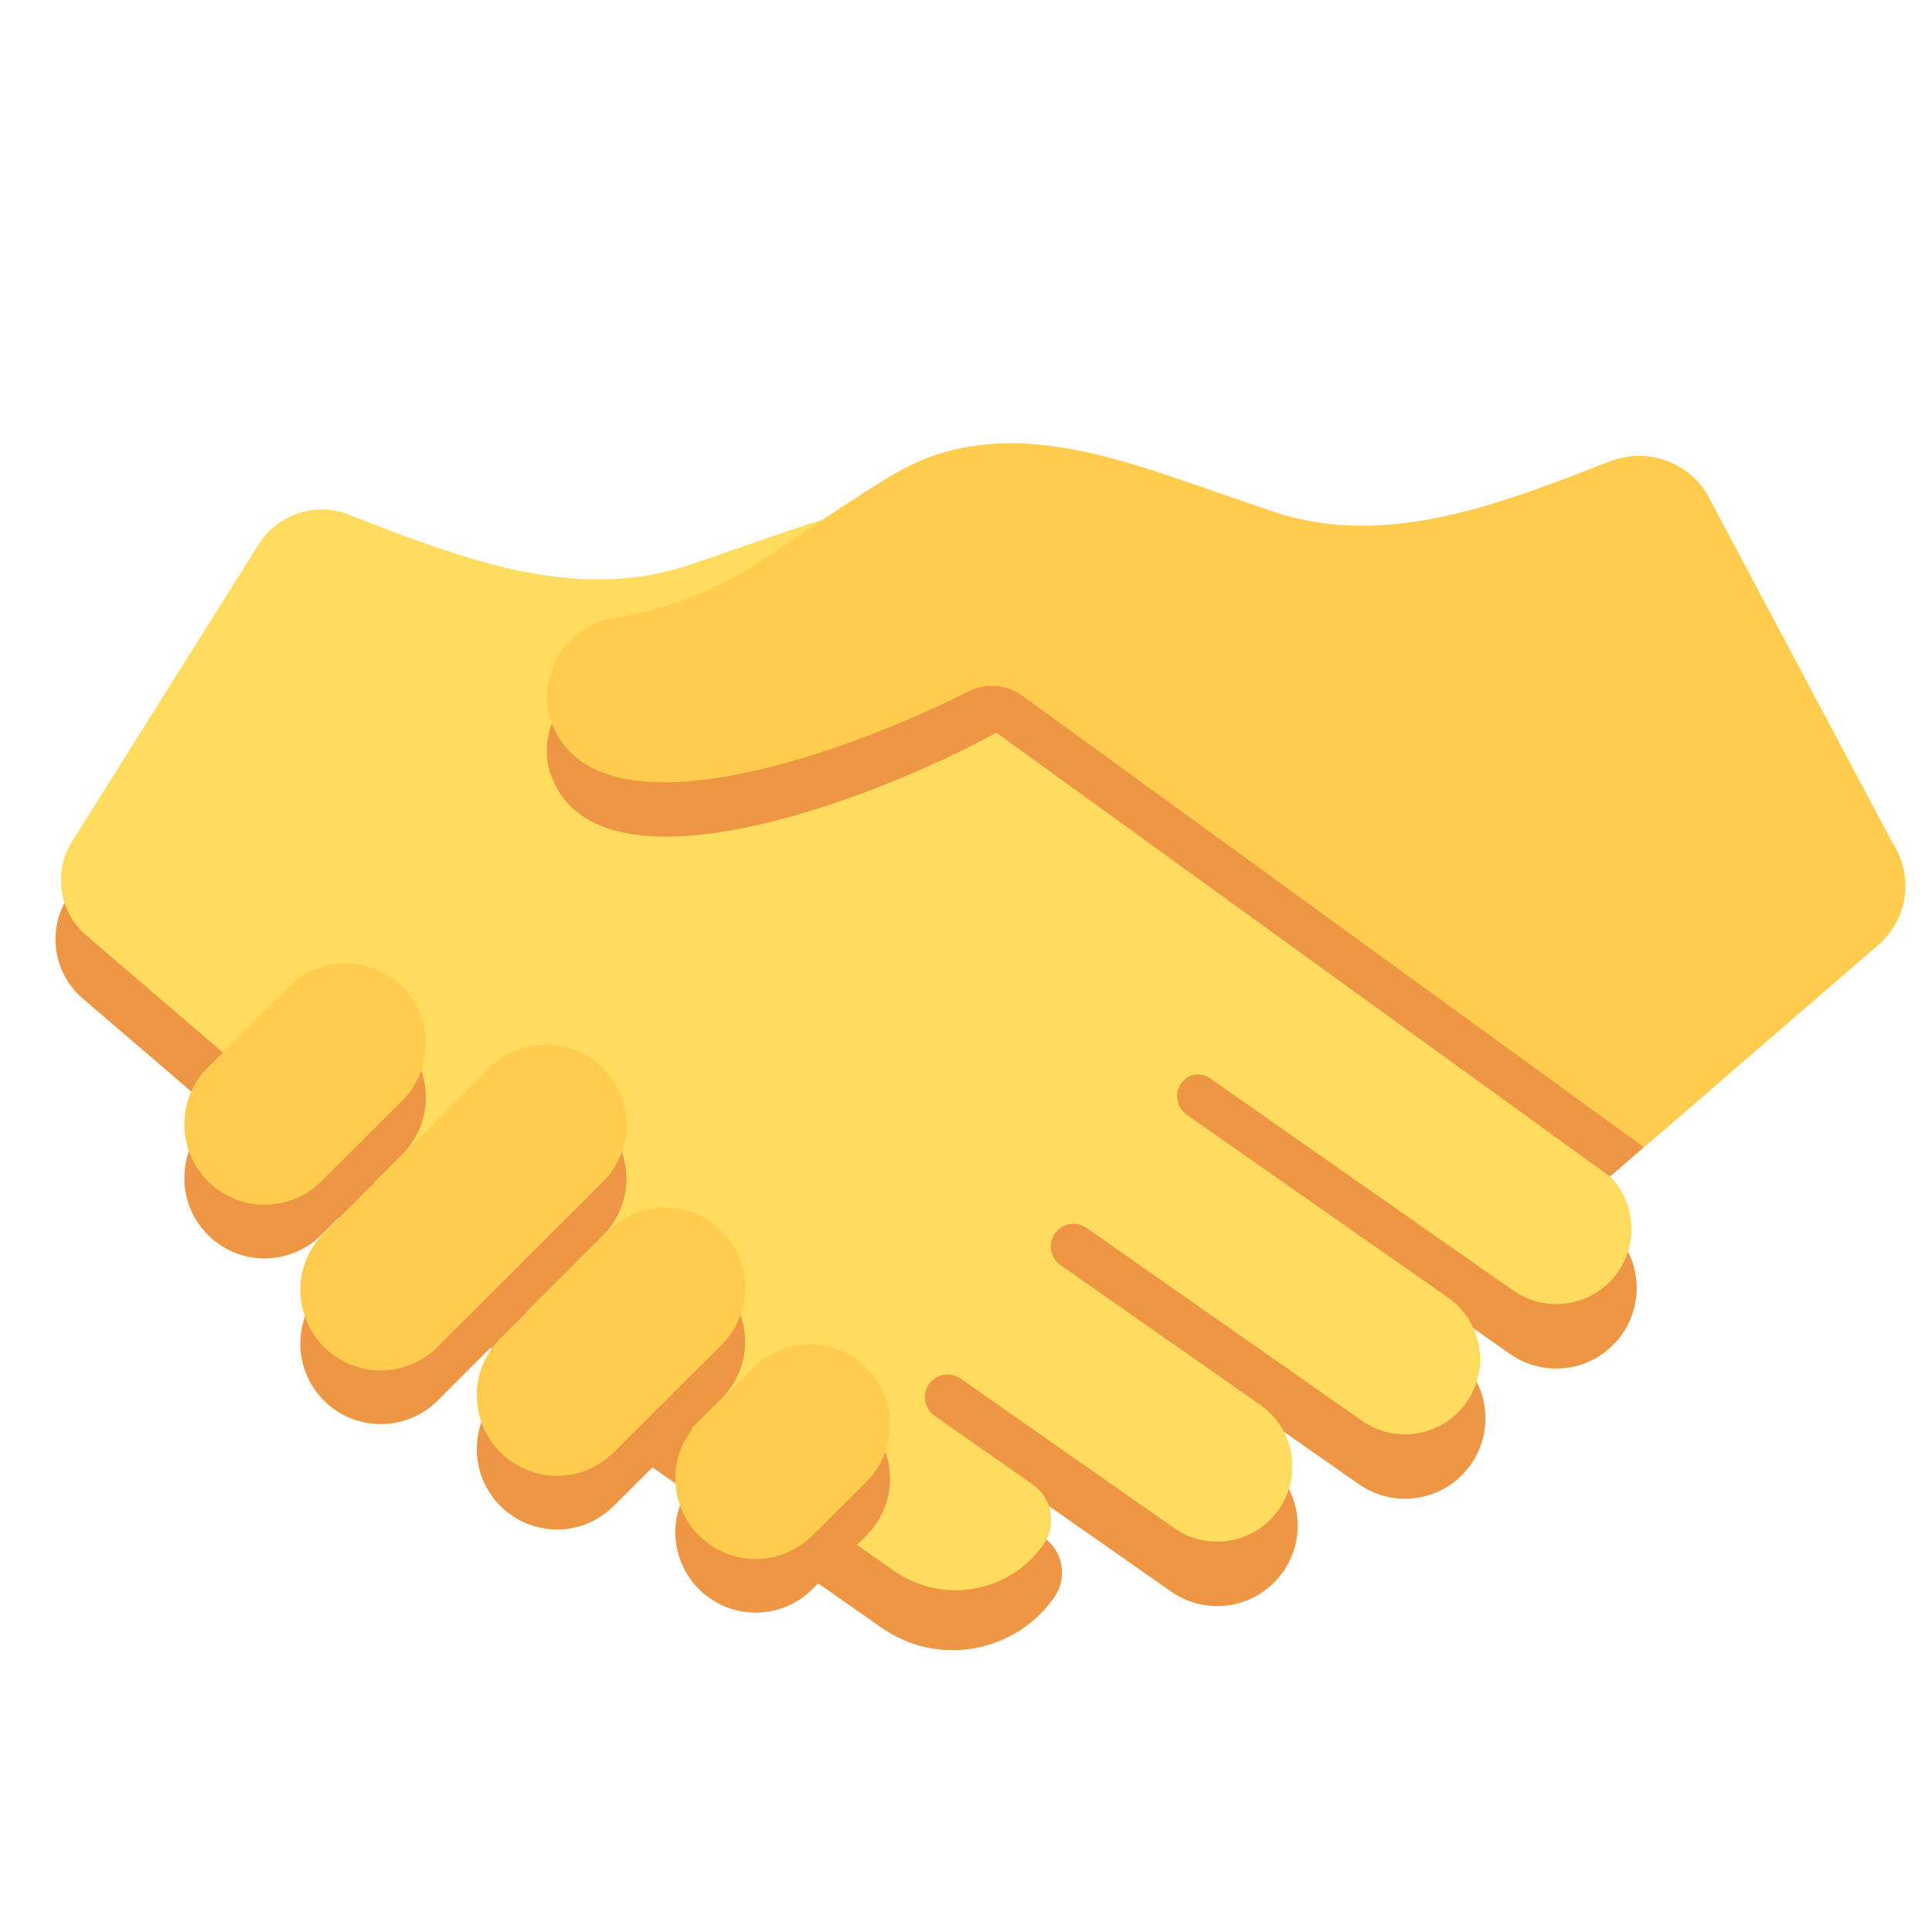
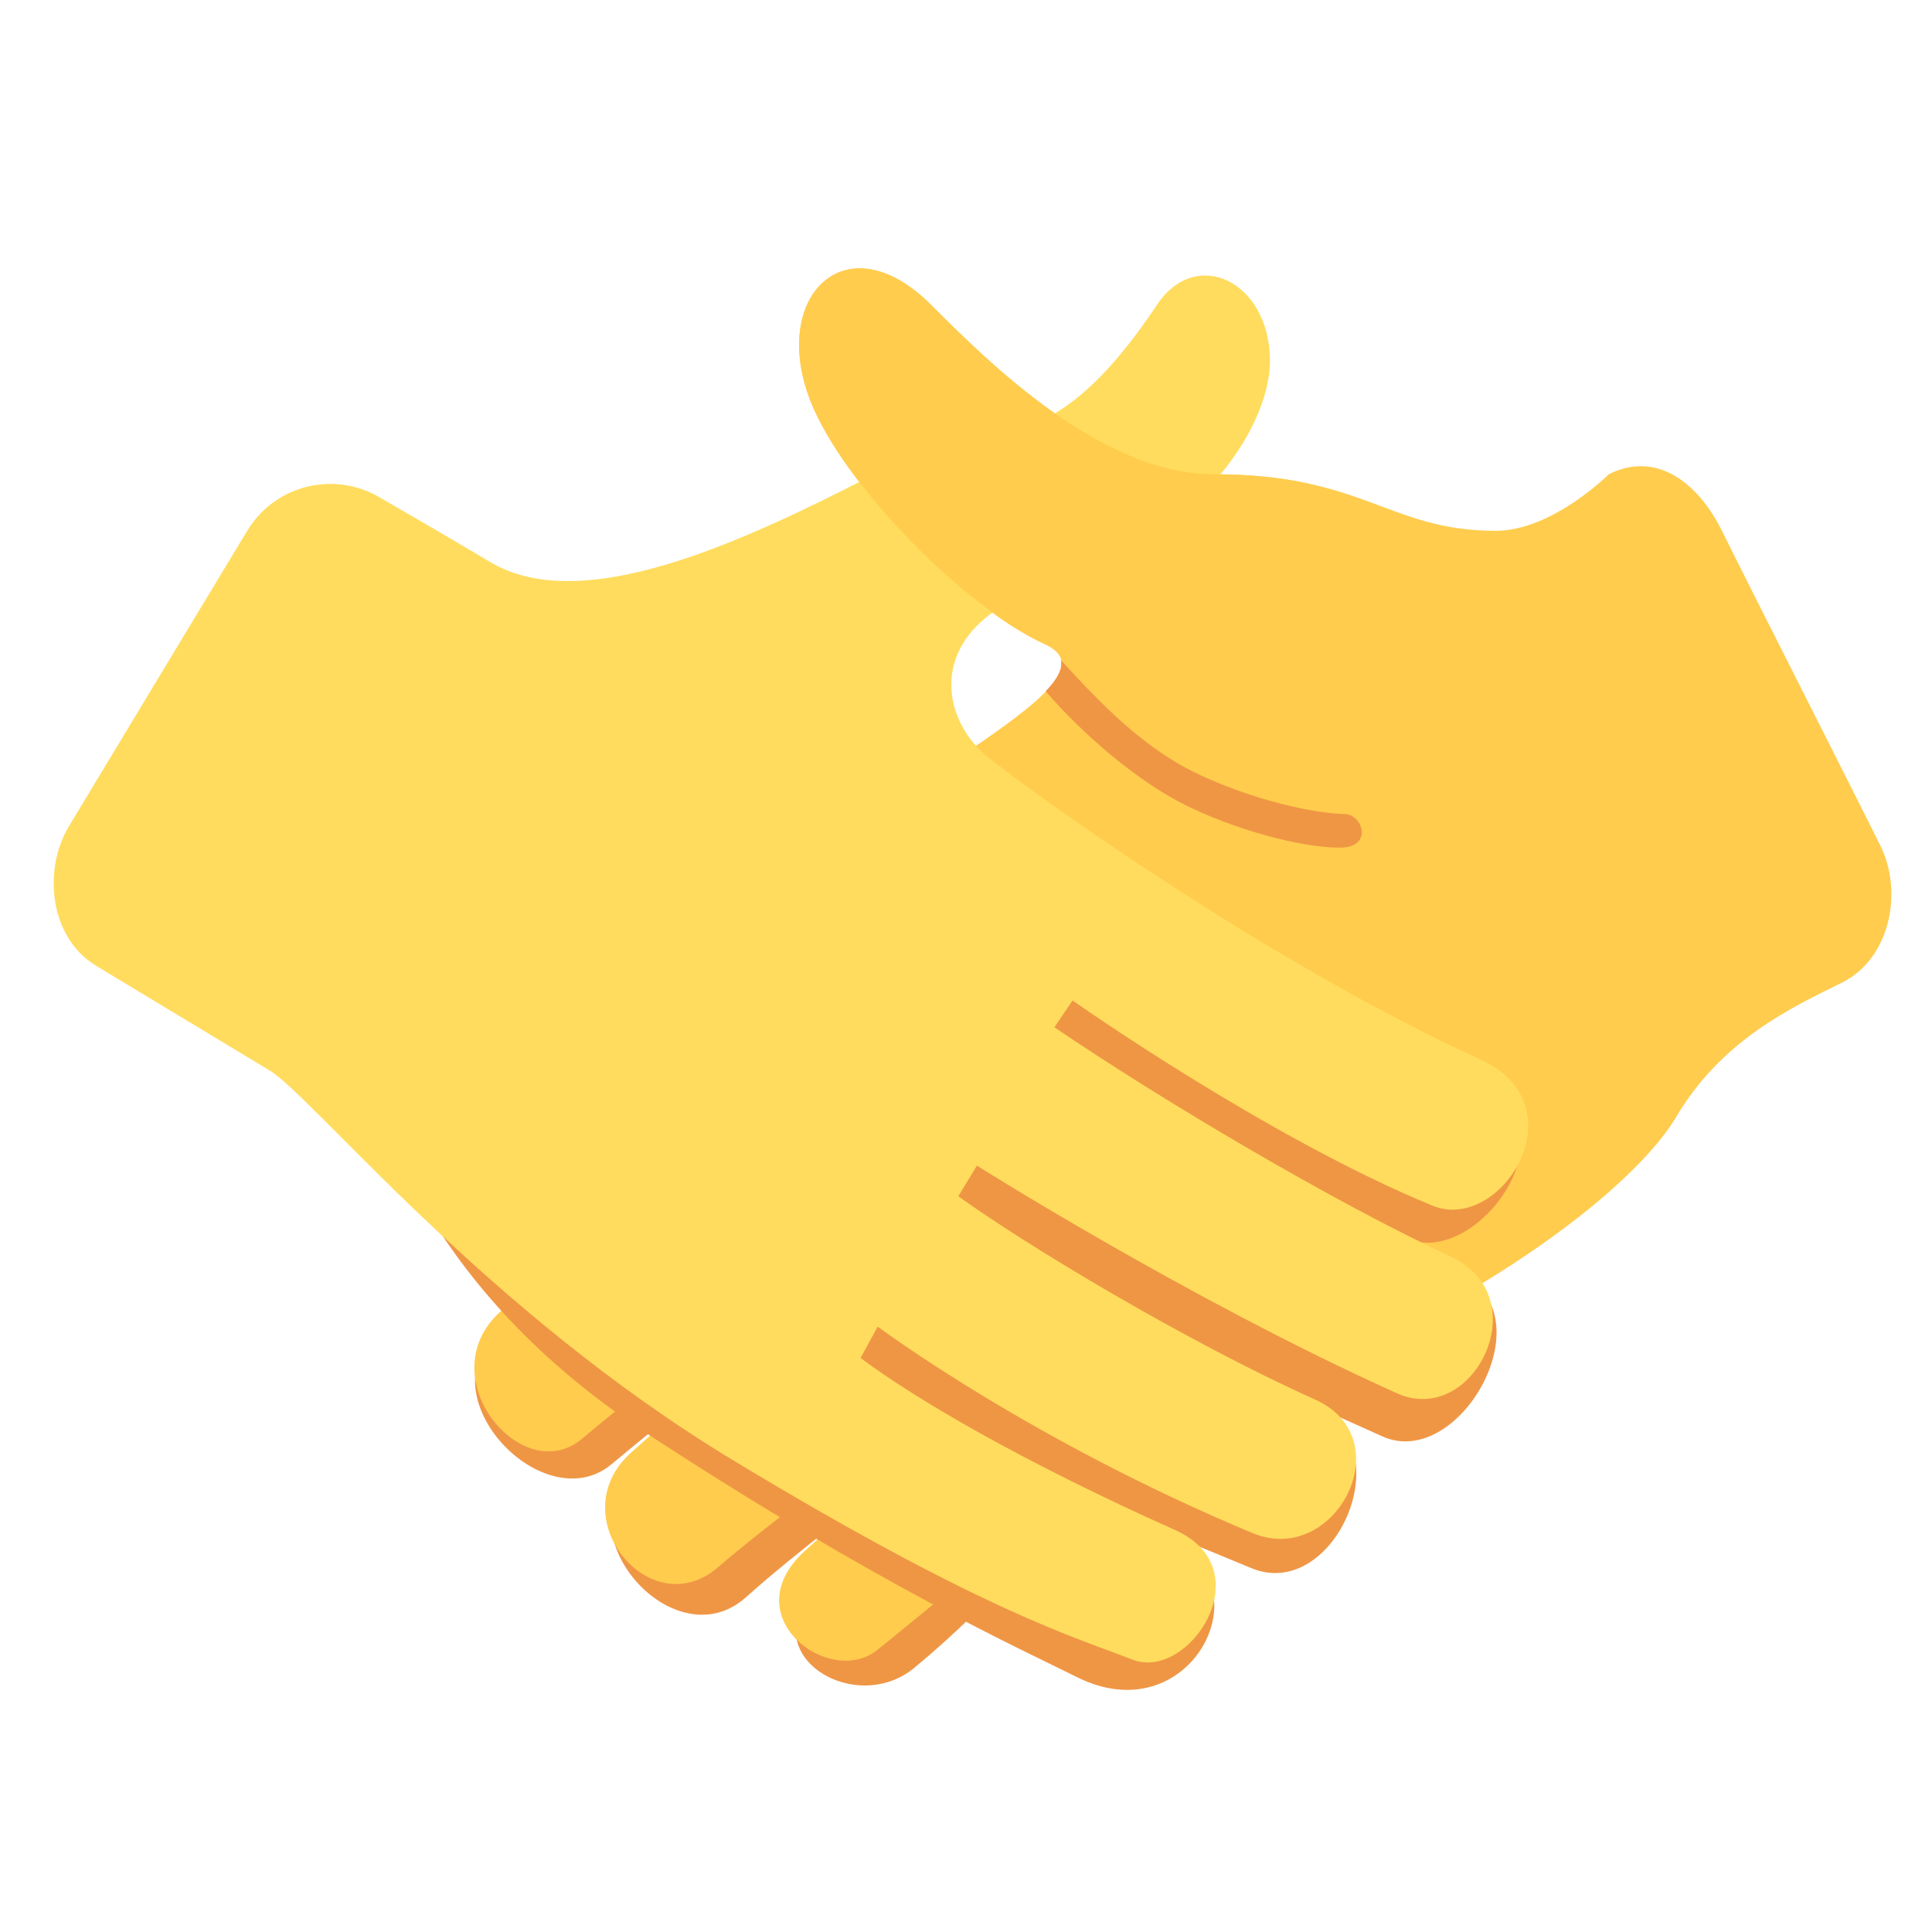
- <svg xmlns="http://www.w3.org/2000/svg" viewBox="0 0 36 36" xml:space="preserve">
-   <path fill="#EF9645" d="M16.428 30.331a2.31 2.31 0 0 0 3.217-.568.798.798 0 0 0-.197-1.114l-1.85-1.949 4.222 2.955a1.497 1.497 0 0 0 2.089-.369 1.5 1.5 0 0 0-.369-2.089l-3.596-3.305 5.375 3.763a1.497 1.497 0 0 0 2.089-.369 1.5 1.5 0 0 0-.369-2.089l-4.766-4.073 5.864 4.105a1.497 1.497 0 0 0 2.089-.369 1.5 1.5 0 0 0-.369-2.089L4.733 11.194l-3.467 5.521c-.389.6-.283 1.413.276 1.891l7.786 6.671c.355.304.724.591 1.107.859l5.993 4.195z" />
-   <path fill="#FFDC5D" d="M29.802 21.752 18.5 13.601l-.059-.08.053-.08.053-.053.854.469c.958.62 3.147 1.536 4.806 1.536 1.135 0 1.815-.425 2.018-1.257a1.409 1.409 0 0 0-1.152-1.622 6.788 6.788 0 0 1-2.801-1.091l-.555-.373c-.624-.421-1.331-.898-1.853-1.206-.65-.394-1.357-.585-2.163-.585-1.196 0-2.411.422-3.585.83l-1.266.436a5.18 5.18 0 0 1-1.696.271c-1.544 0-3.055-.586-4.516-1.152l-.147-.058a1.389 1.389 0 0 0-1.674.56L1.35 15.669a1.357 1.357 0 0 0 .257 1.761l7.785 6.672c.352.301.722.588 1.1.852l6.165 4.316a2 2 0 0 0 2.786-.491.803.803 0 0 0-.196-1.115l-1.833-1.283a.424.424 0 0 1-.082-.618.422.422 0 0 1 .567-.075l3.979 2.785a1.4 1.4 0 0 0 1.606-2.294l-3.724-2.606a.424.424 0 0 1-.082-.618.423.423 0 0 1 .567-.075l5.132 3.593a1.4 1.4 0 0 0 1.606-2.294l-4.868-3.407a.42.42 0 0 1-.081-.618.377.377 0 0 1 .506-.066l5.656 3.959a1.4 1.4 0 0 0 1.606-2.295z" />
-   <path d="M16.536 27.929c-.07.267-.207.498-.389.681l-1.004.996a1.494 1.494 0 0 1-1.437.396 1.5 1.5 0 0 1-.683-2.512l1.004-.996a1.494 1.494 0 0 1 1.437-.396 1.502 1.502 0 0 1 1.072 1.831zM5.992 23.008l1.503-1.497a1.5 1.5 0 0 0-.444-2.429 1.495 1.495 0 0 0-1.674.31l-1.503 1.497a1.5 1.5 0 0 0 .445 2.429 1.496 1.496 0 0 0 1.673-.31zm5.204.052a1.5 1.5 0 1 0-2.122-2.118L6.072 23.94a1.5 1.5 0 1 0 2.122 2.118l3.002-2.998zm2.25 3a1.5 1.5 0 0 0-.945-2.555 1.489 1.489 0 0 0-1.173.44L9.323 25.94a1.5 1.5 0 0 0 .945 2.556c.455.036.874-.141 1.173-.44l2.005-1.996zm16.555-4.137.627-.542-6.913-10.85-12.27 1.985a1.507 1.507 0 0 0-1.235 1.737c.658 2.695 6.003.693 8.355-.601l11.436 8.271z" fill="#EF9645" />
-   <path d="M16.536 26.929c-.07.267-.207.498-.389.681l-1.004.996a1.494 1.494 0 0 1-1.437.396 1.5 1.5 0 0 1-.683-2.512l1.004-.996a1.494 1.494 0 0 1 1.437-.396 1.502 1.502 0 0 1 1.072 1.831zM5.992 22.008l1.503-1.497a1.5 1.5 0 0 0-.444-2.429 1.497 1.497 0 0 0-1.674.31l-1.503 1.497a1.5 1.5 0 0 0 .445 2.429 1.496 1.496 0 0 0 1.673-.31zm5.204.052a1.5 1.5 0 1 0-2.122-2.118L6.072 22.94a1.5 1.5 0 1 0 2.122 2.118l3.002-2.998zm2.25 3a1.5 1.5 0 0 0-.945-2.555 1.489 1.489 0 0 0-1.173.44L9.323 24.94a1.5 1.5 0 0 0 .945 2.556c.455.036.874-.141 1.173-.44l2.005-1.996zm21.557-7.456a1.45 1.45 0 0 0 .269-1.885l-.003-.005-3.467-6.521a1.488 1.488 0 0 0-1.794-.6c-1.992.771-4.174 1.657-6.292.937l-1.098-.377c-1.948-.675-4.066-1.466-6-.294-.695.409-1.738 1.133-2.411 1.58a6.873 6.873 0 0 1-2.762 1.076 1.502 1.502 0 0 0-1.235 1.737c.613 2.512 5.3.908 7.838-.369a.968.968 0 0 1 1.002.081l11.584 8.416 4.369-3.776z" fill="#FFCC4D" />
+ <svg xmlns="http://www.w3.org/2000/svg" viewBox="0 0 36 36">
+   <path fill="#EF9645" d="M17 18s-6.031 5.274-7.74 6.832c-1.323 1.203.88 3.498 2.135 2.452 3.333-2.785 6.493-4.85 6.493-4.85l.367.526c-1.309.79-4.693 2.858-6.449 4.438-1.324 1.19.767 3.553 2.093 2.365 1.822-1.634 5.995-4.565 5.995-4.565l.368.384c-1.08.679-2.772 1.94-4.985 3.958-1.332 1.215.619 2.485 1.764 1.534 3.116-2.586 3.232-4.383 6.661-5.85C28.935 22.986 17 18 17 18z" />
+   <path fill="#FFCC4D" d="M29.979 8.836c.881-.438 1.653.144 2.106 1.053.448.911 2.532 5.015 2.953 5.869.425.852.191 2.103-.719 2.553-.911.453-2.234 1.054-3.092 2.512-.465.794-2.396 2.887-7.629 5.129-3.427 1.462-6.165 3.938-7.261 4.8-.886.698-2.673-.637-1.343-1.85 2.214-2.02 3.906-3.281 4.985-3.958l-.368-.386s-4.381 3.056-6.238 4.65c-1.261 1.085-2.938-.953-1.613-2.142 1.757-1.58 4.902-3.954 6.211-4.744l-.366-.529s-3.43 2.231-6.765 5.02c-1.113.93-2.847-1.159-1.525-2.364 1.71-1.555 5.043-4.343 7.093-5.499l-.196-.609s-3.218 1.805-5.996 4.494c-.994.961-2.974-.818-1.525-2.293 3.462-3.522 7.958-5.609 9.154-6.413 1.606-1.08 2.451-1.754 1.606-2.133-1.274-.573-3.396-2.582-4.21-4.21-1.053-2.106.44-3.77 2.105-2.106 1.053 1.053 3.159 3.158 5.263 3.158 2.829 0 3.262 1.053 5.264 1.053 1.054-.002 2.106-1.055 2.106-1.055" />
+   <path fill="#EF9645" d="M25.048 15.167c-.334.001-1.439-.15-2.684-.725-1.073-.494-1.905-1.39-2.597-2.142.039.161-.065.354-.283.58.681.792 1.723 1.696 2.654 2.146 1.082.525 2.315.79 2.871.767.572-.024.385-.622.039-.626zm2.167 8.58c-2.264-1.054-4.062-1.934-.974-.66 1.277.525 3.194-2.06 1.315-2.917C23.774 18.444 12 12 12 12s-6.368 7.437-5.58 7.914c.789.474 1.118 3.849 5.665 6.818 4.298 2.808 6.975 4.015 7.981 4.518 2.107 1.053 3.477-1.678 1.833-2.412-2.833-1.266-2.734-1.343 1.418.382 1.537.64 2.829-2.25 1.205-2.981-2.422-1.089-2.64-1.221 1.239.527 1.435.643 3.073-2.264 1.454-3.019z" />
+   <path fill="#FFDC5D" d="M7.09 9.278c-.842-.509-1.96-.256-2.485.615-.525.871-2.828 4.683-3.319 5.5-.492.816-.364 2.079.506 2.604.87.526 2.447 1.477 3.236 1.952.789.477 4.011 4.477 8.662 7.279 4.648 2.808 6.366 3.286 7.412 3.697 1.05.41 2.437-1.683.793-2.416-2.837-1.268-4.836-2.438-5.859-3.205l.318-.585s2.837 2.12 6.987 3.848c1.537.64 2.79-1.754 1.167-2.487-2.423-1.089-5.412-2.894-6.651-3.79l.346-.571s3.946 2.494 7.825 4.242c1.431.645 2.632-1.786 1.013-2.542-2.26-1.054-5.448-2.955-7.394-4.277l.338-.5s3.615 2.551 6.705 3.823c1.277.528 2.78-1.861.899-2.721C23.81 18.019 19.525 15 18.401 14.1c-.918-.737-1.181-2.413 1.052-3.158 3.158-1.053 4.211-3.158 4.211-4.211 0-1.489-1.376-2.146-2.104-1.053-2.107 3.158-3.166 2.082-5.263 3.158-2.514 1.291-5.466 2.662-7.179 1.628-.733-.441-2.028-1.186-2.028-1.186" />
+   <path fill="#FFCC4D" d="M18.948 11.721l5.426-2.712c-.477-.102-1.04-.172-1.763-.172-2.104 0-4.21-2.105-5.263-3.158-1.665-1.664-3.158 0-2.105 2.106.715 1.428 2.433 3.148 3.705 3.936z" />
</svg>
